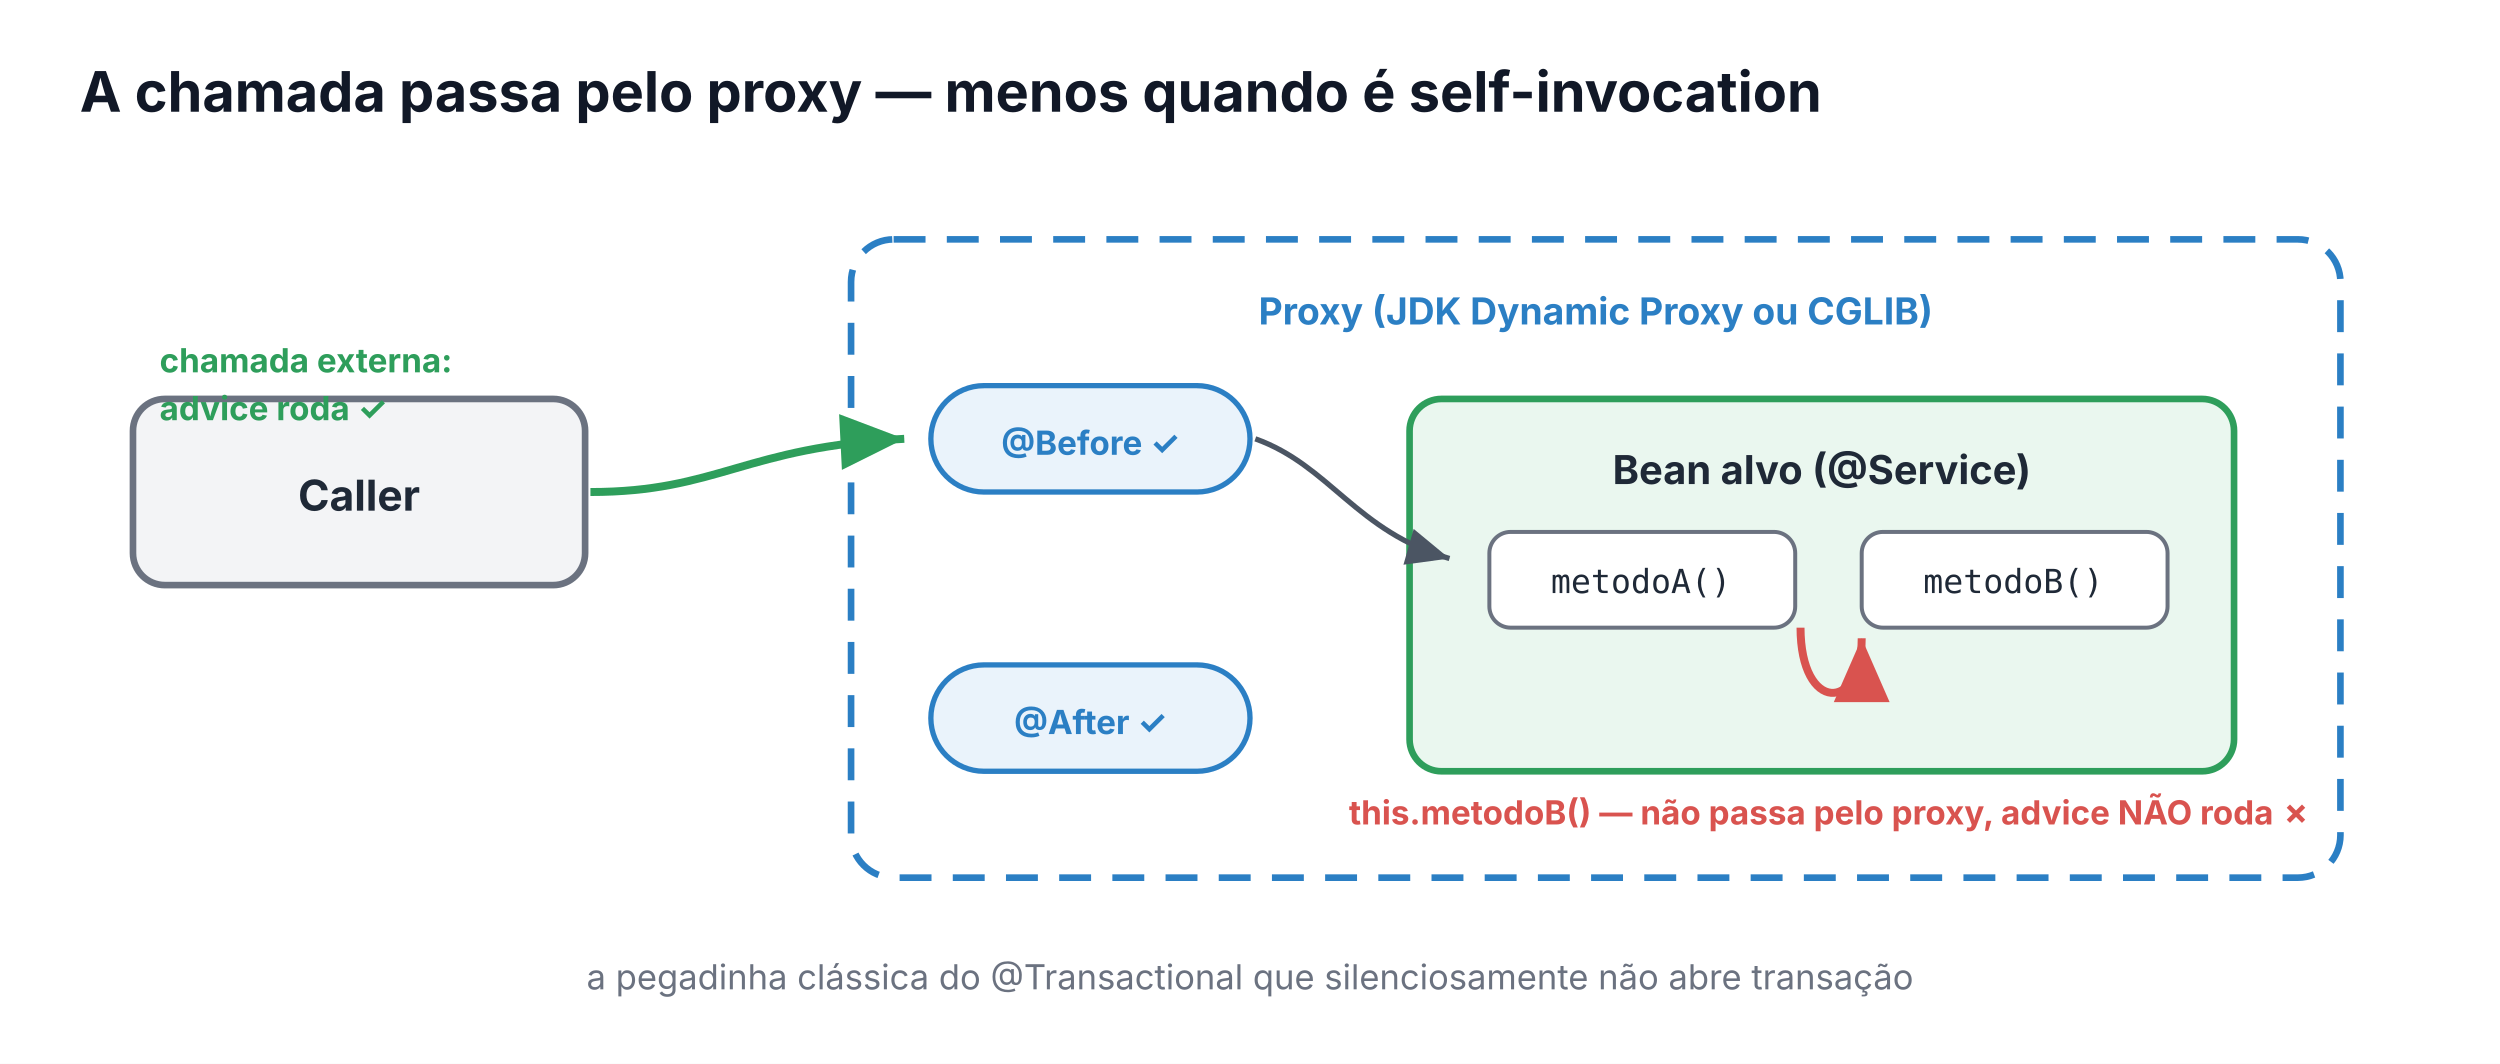
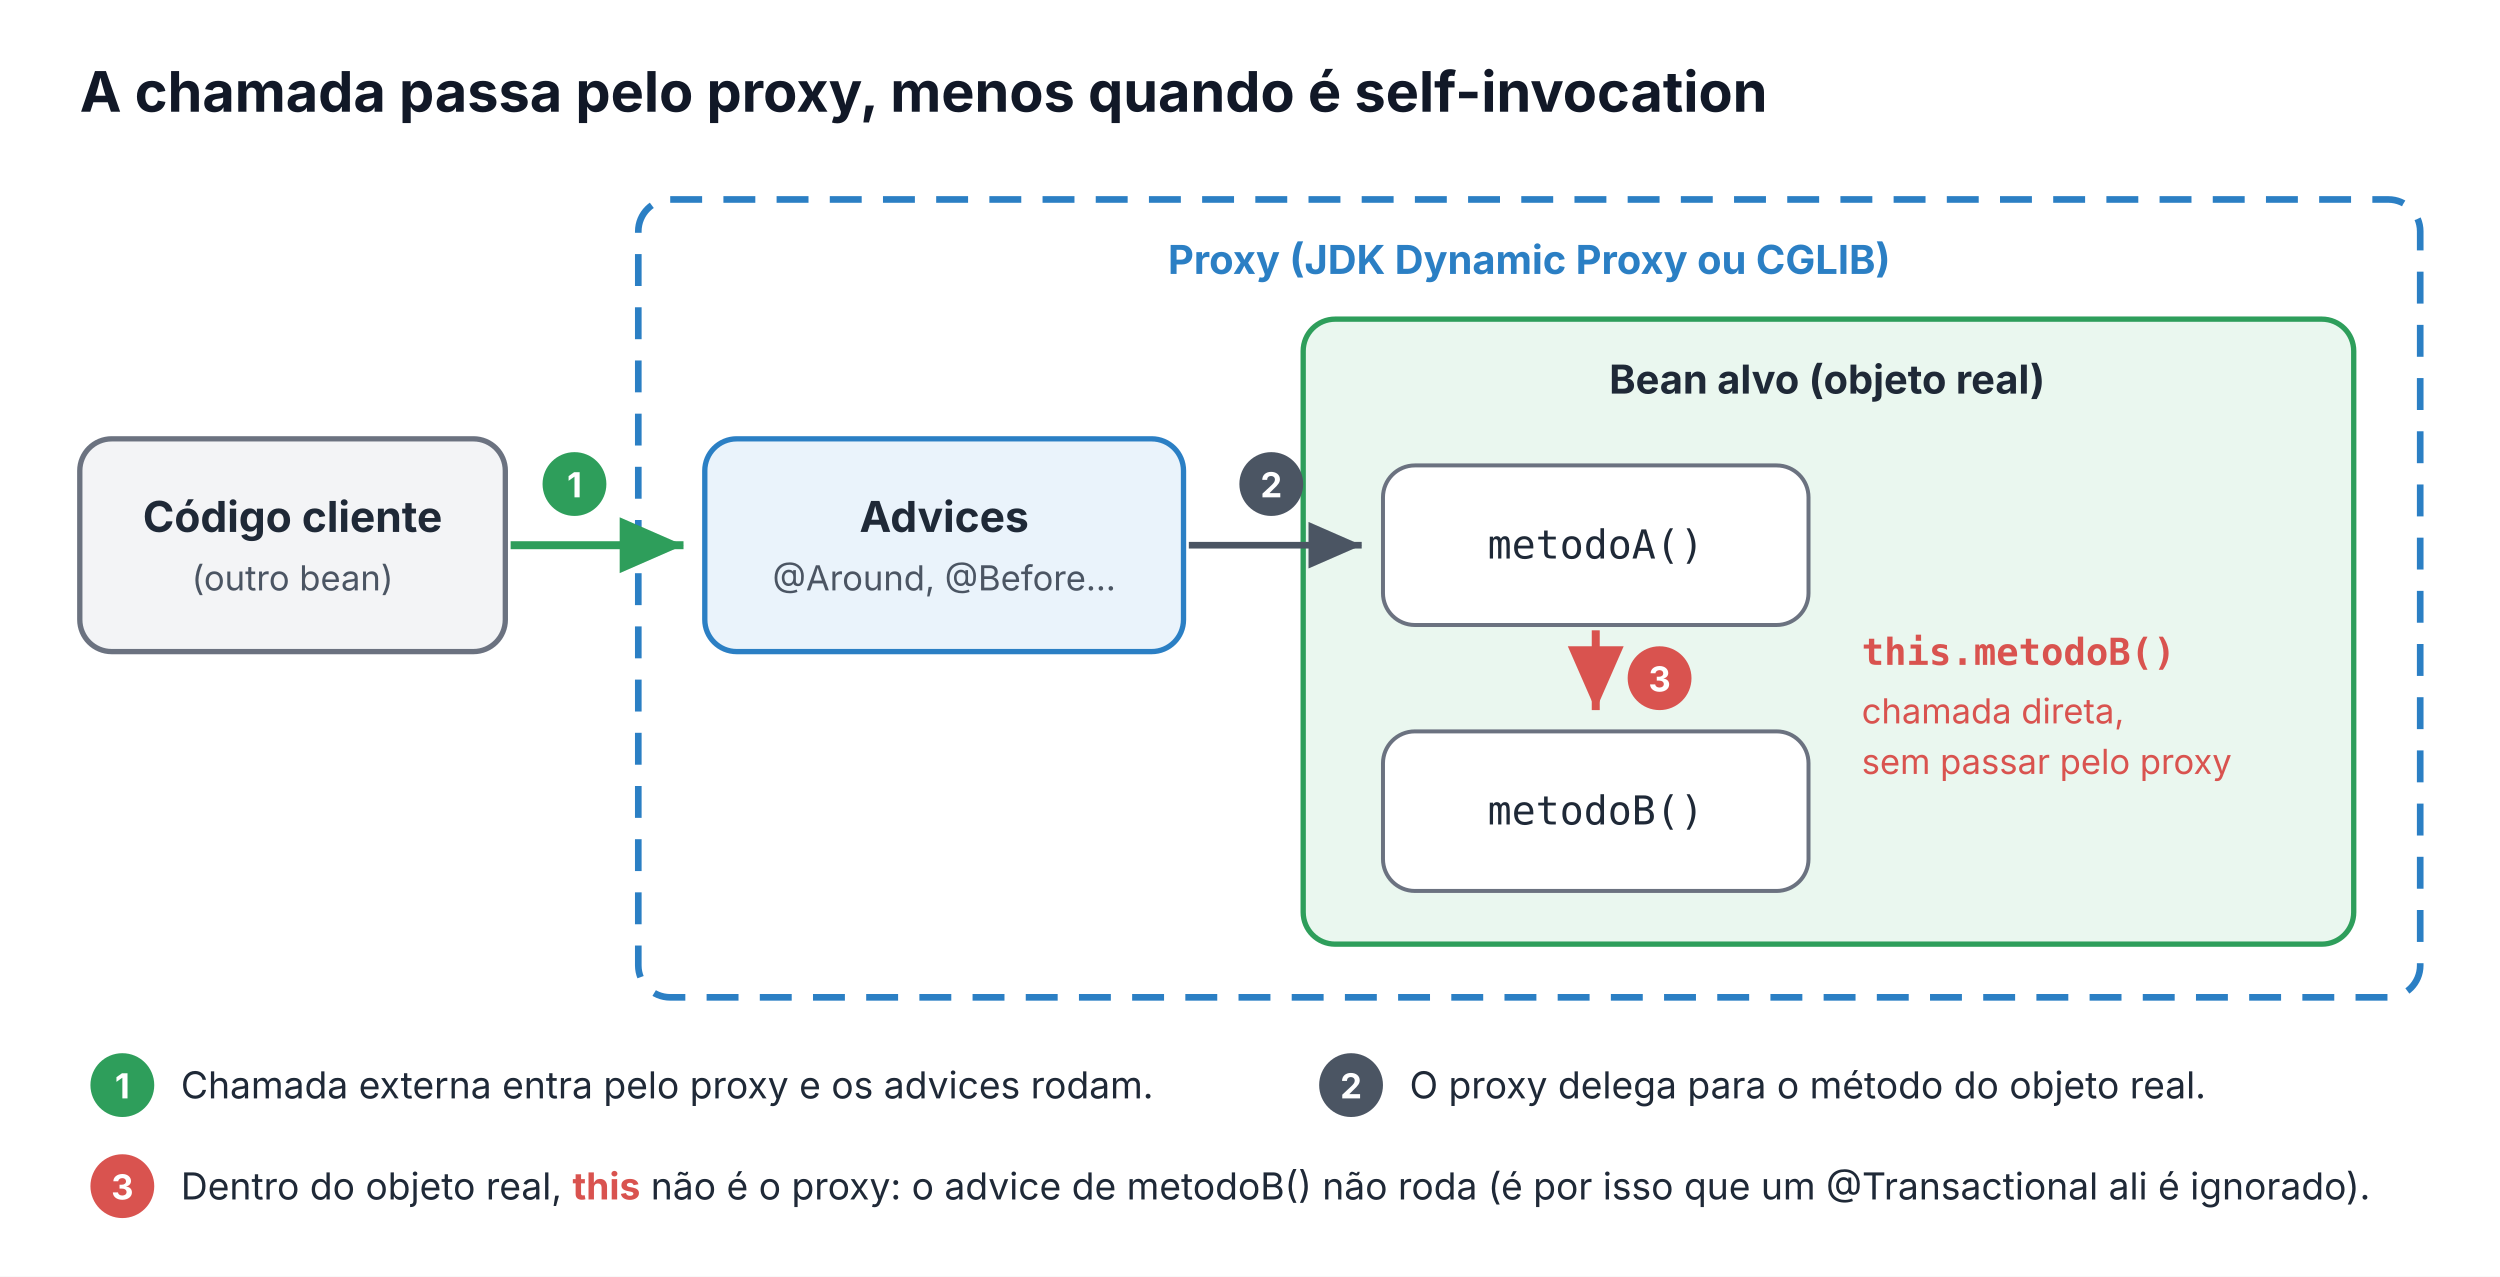
- <svg xmlns="http://www.w3.org/2000/svg" viewBox="0 0 940 400" font-family="Inter, -apple-system, 'Segoe UI', Helvetica, Arial, sans-serif">
-   <rect width="940" height="400" fill="#ffffff" />
+ <svg xmlns="http://www.w3.org/2000/svg" viewBox="0 0 940 480" font-family="Inter, system-ui, sans-serif">
+   <rect width="940" height="480" fill="#ffffff" />
  <defs>
    <marker id="mg" markerWidth="10" markerHeight="10" refX="8" refY="3.5" orient="auto">
      <path d="M0,0 L8,3.5 L0,7 Z" fill="#2e9e5b" />
    </marker>
    <marker id="mr" markerWidth="10" markerHeight="10" refX="8" refY="3.5" orient="auto">
      <path d="M0,0 L8,3.5 L0,7 Z" fill="#d9534f" />
    </marker>
    <marker id="m" markerWidth="10" markerHeight="10" refX="8" refY="3.5" orient="auto">
      <path d="M0,0 L8,3.5 L0,7 Z" fill="#4b5563" />
    </marker>
  </defs>
-   <text x="30" y="42" font-size="21" font-weight="700" fill="#111827">A chamada passa pelo proxy — menos quando é self-invocation</text>
-   <rect x="50" y="150" width="170" height="70" rx="12" fill="#f3f4f6" stroke="#6b7280" stroke-width="2.5" />
-   <text x="135" y="192" font-size="16" font-weight="700" fill="#1f2937" text-anchor="middle">Caller</text>
-   <rect x="320" y="90" width="560" height="240" rx="16" fill="none" stroke="#2b7fc4" stroke-width="2.5" stroke-dasharray="12 8" />
-   <text x="600" y="122" font-size="14" font-weight="700" fill="#2b7fc4" text-anchor="middle">Proxy (JDK Dynamic Proxy ou CGLIB)</text>
-   <rect x="350" y="145" width="120" height="40" rx="20" fill="#eaf3fb" stroke="#2b7fc4" stroke-width="2" />
-   <text x="410" y="171" font-size="12.5" font-weight="700" fill="#2b7fc4" text-anchor="middle">@Before ✓</text>
-   <rect x="350" y="250" width="120" height="40" rx="20" fill="#eaf3fb" stroke="#2b7fc4" stroke-width="2" />
-   <text x="410" y="276" font-size="12.5" font-weight="700" fill="#2b7fc4" text-anchor="middle">@After ✓</text>
-   <rect x="530" y="150" width="310 " height="140" rx="12" fill="#eaf7ef" stroke="#2e9e5b" stroke-width="2.5" />
-   <text x="685" y="182" font-size="15" font-weight="700" fill="#1f2937" text-anchor="middle">Bean alvo (@Service)</text>
-   <rect x="560" y="200" width="115" height="36" rx="8" fill="#ffffff" stroke="#6b7280" stroke-width="1.5" />
-   <text x="617" y="223" font-size="12.5" fill="#1f2937" text-anchor="middle" font-family="ui-monospace, Menlo, monospace">metodoA()</text>
-   <rect x="700" y="200" width="115" height="36" rx="8" fill="#ffffff" stroke="#6b7280" stroke-width="1.5" />
-   <text x="757" y="223" font-size="12.5" fill="#1f2937" text-anchor="middle" font-family="ui-monospace, Menlo, monospace">metodoB()</text>
-   <path d="M222 185 C270 185 280 168 340 165" fill="none" stroke="#2e9e5b" stroke-width="3" marker-end="url(#mg)" />
-   <text x="60" y="140" font-size="12.5" font-weight="700" fill="#2e9e5b">chamada externa:</text>
-   <text x="60" y="158" font-size="12.5" font-weight="700" fill="#2e9e5b">advice roda ✓</text>
-   <path d="M472 165 C500 175 510 200 545 210" fill="none" stroke="#4b5563" stroke-width="2" marker-end="url(#m)" />
-   <path d="M677 236 C677 268 700 268 700 240" fill="none" stroke="#d9534f" stroke-width="3" marker-end="url(#mr)" />
-   <text x="688" y="310" font-size="12.5" font-weight="700" fill="#d9534f" text-anchor="middle">this.metodoB() — não passa pelo proxy, advice NÃO roda ✗</text>
-   <text x="470" y="372" font-size="13" fill="#6b7280" text-anchor="middle">a pegadinha clássica do @Transactional que silenciosamente não abre transação</text>
+   <text x="30" y="42" font-size="21" font-weight="700" fill="#111827">A chamada passa pelo proxy, menos quando é self-invocation</text>
+   <rect x="30" y="165" width="160" height="80" rx="12" fill="#f3f4f6" stroke="#6b7280" stroke-width="2" />
+   <text x="110" y="200" font-size="16" font-weight="700" fill="#1f2937" text-anchor="middle">Código cliente</text>
+   <text x="110" y="222" font-size="13" fill="#4b5563" text-anchor="middle">(outro bean)</text>
+   <rect x="240" y="75" width="670" height="300" rx="12" fill="none" stroke="#2b7fc4" stroke-width="2.5" stroke-dasharray="12 8" />
+   <text x="575" y="103" font-size="15" font-weight="700" fill="#2b7fc4" text-anchor="middle">Proxy (JDK Dynamic Proxy ou CGLIB)</text>
+   <rect x="265" y="165" width="180" height="80" rx="12" fill="#eaf3fb" stroke="#2b7fc4" stroke-width="2" />
+   <text x="355" y="200" font-size="16" font-weight="700" fill="#1f2937" text-anchor="middle">Advices</text>
+   <text x="355" y="222" font-size="13" fill="#4b5563" text-anchor="middle">@Around, @Before…</text>
+   <rect x="490" y="120" width="395" height="235" rx="12" fill="#eaf7ef" stroke="#2e9e5b" stroke-width="2" />
+   <text x="687" y="148" font-size="15" font-weight="700" fill="#1f2937" text-anchor="middle">Bean alvo (objeto real)</text>
+   <rect x="520" y="175" width="160" height="60" rx="12" fill="#ffffff" stroke="#6b7280" stroke-width="1.5" />
+   <text x="600" y="210" font-size="15" fill="#1f2937" text-anchor="middle" font-family="ui-monospace, Menlo, monospace">metodoA()</text>
+   <rect x="520" y="275" width="160" height="60" rx="12" fill="#ffffff" stroke="#6b7280" stroke-width="1.5" />
+   <text x="600" y="310" font-size="15" fill="#1f2937" text-anchor="middle" font-family="ui-monospace, Menlo, monospace">metodoB()</text>
+   <line x1="192" y1="205" x2="257" y2="205" stroke="#2e9e5b" stroke-width="3" marker-end="url(#mg)" />
+   <circle cx="216" cy="182" r="12" fill="#2e9e5b" />
+   <text x="216" y="187" font-size="13" font-weight="700" fill="#ffffff" text-anchor="middle">1</text>
+   <line x1="447" y1="205" x2="512" y2="205" stroke="#4b5563" stroke-width="2.5" marker-end="url(#m)" />
+   <circle cx="478" cy="182" r="12" fill="#4b5563" />
+   <text x="478" y="187" font-size="13" font-weight="700" fill="#ffffff" text-anchor="middle">2</text>
+   <line x1="600" y1="237" x2="600" y2="267" stroke="#d9534f" stroke-width="3" marker-end="url(#mr)" />
+   <circle cx="624" cy="255" r="12" fill="#d9534f" />
+   <text x="624" y="260" font-size="13" font-weight="700" fill="#ffffff" text-anchor="middle">3</text>
+   <text x="700" y="250" font-size="14" font-weight="700" fill="#d9534f" font-family="ui-monospace, Menlo, monospace">this.metodoB()</text>
+   <text x="700" y="272" font-size="13" fill="#d9534f">chamada direta,</text>
+   <text x="700" y="291" font-size="13" fill="#d9534f">sem passar pelo proxy</text>
+   <circle cx="46" cy="408" r="12" fill="#2e9e5b" />
+   <text x="46" y="413" font-size="13" font-weight="700" fill="#ffffff" text-anchor="middle">1</text>
+   <text x="68" y="413" font-size="14" fill="#1f2937">Chamada externa entra pelo proxy e os advices rodam.</text>
+   <circle cx="508" cy="408" r="12" fill="#4b5563" />
+   <text x="508" y="413" font-size="13" font-weight="700" fill="#ffffff" text-anchor="middle">2</text>
+   <text x="530" y="413" font-size="14" fill="#1f2937">O proxy delega para o método do objeto real.</text>
+   <circle cx="46" cy="446" r="12" fill="#d9534f" />
+   <text x="46" y="451" font-size="13" font-weight="700" fill="#ffffff" text-anchor="middle">3</text>
+   <text x="68" y="451" font-size="14" fill="#1f2937">Dentro do objeto real, <tspan font-weight="700" fill="#d9534f">this</tspan> não é o proxy: o advice de metodoB() não roda (é por isso que um @Transactional ali é ignorado).</text>
</svg>
